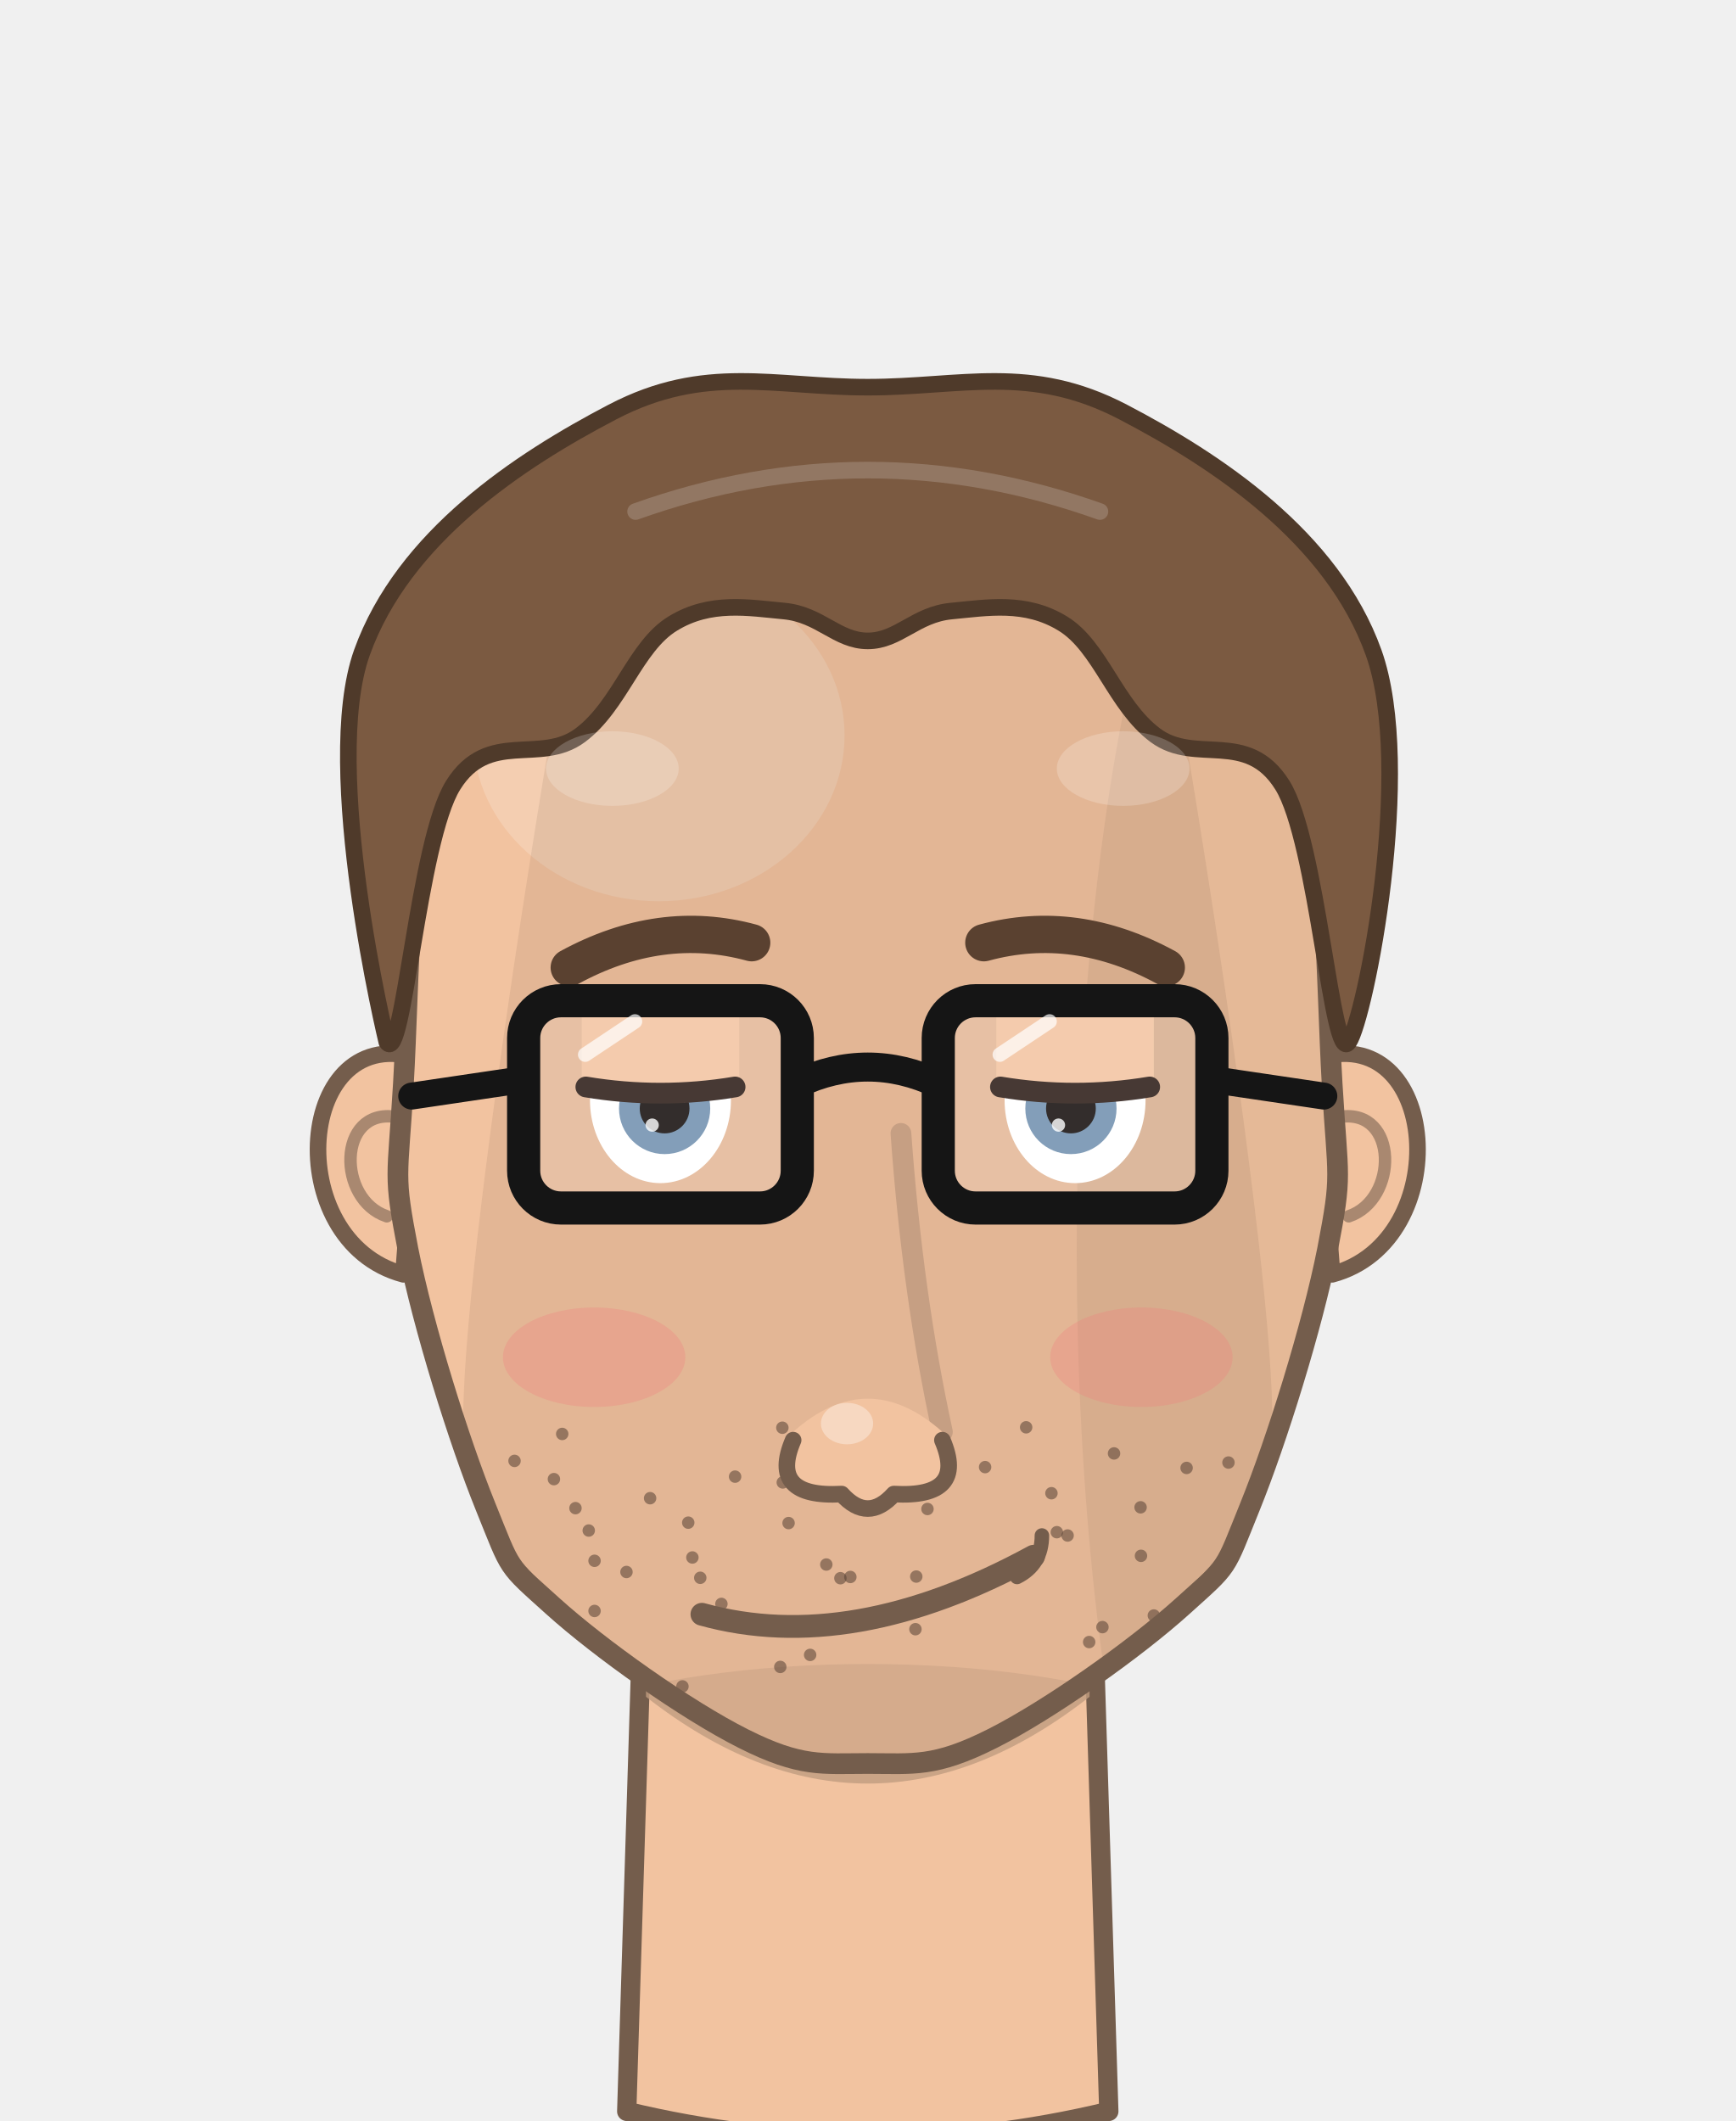
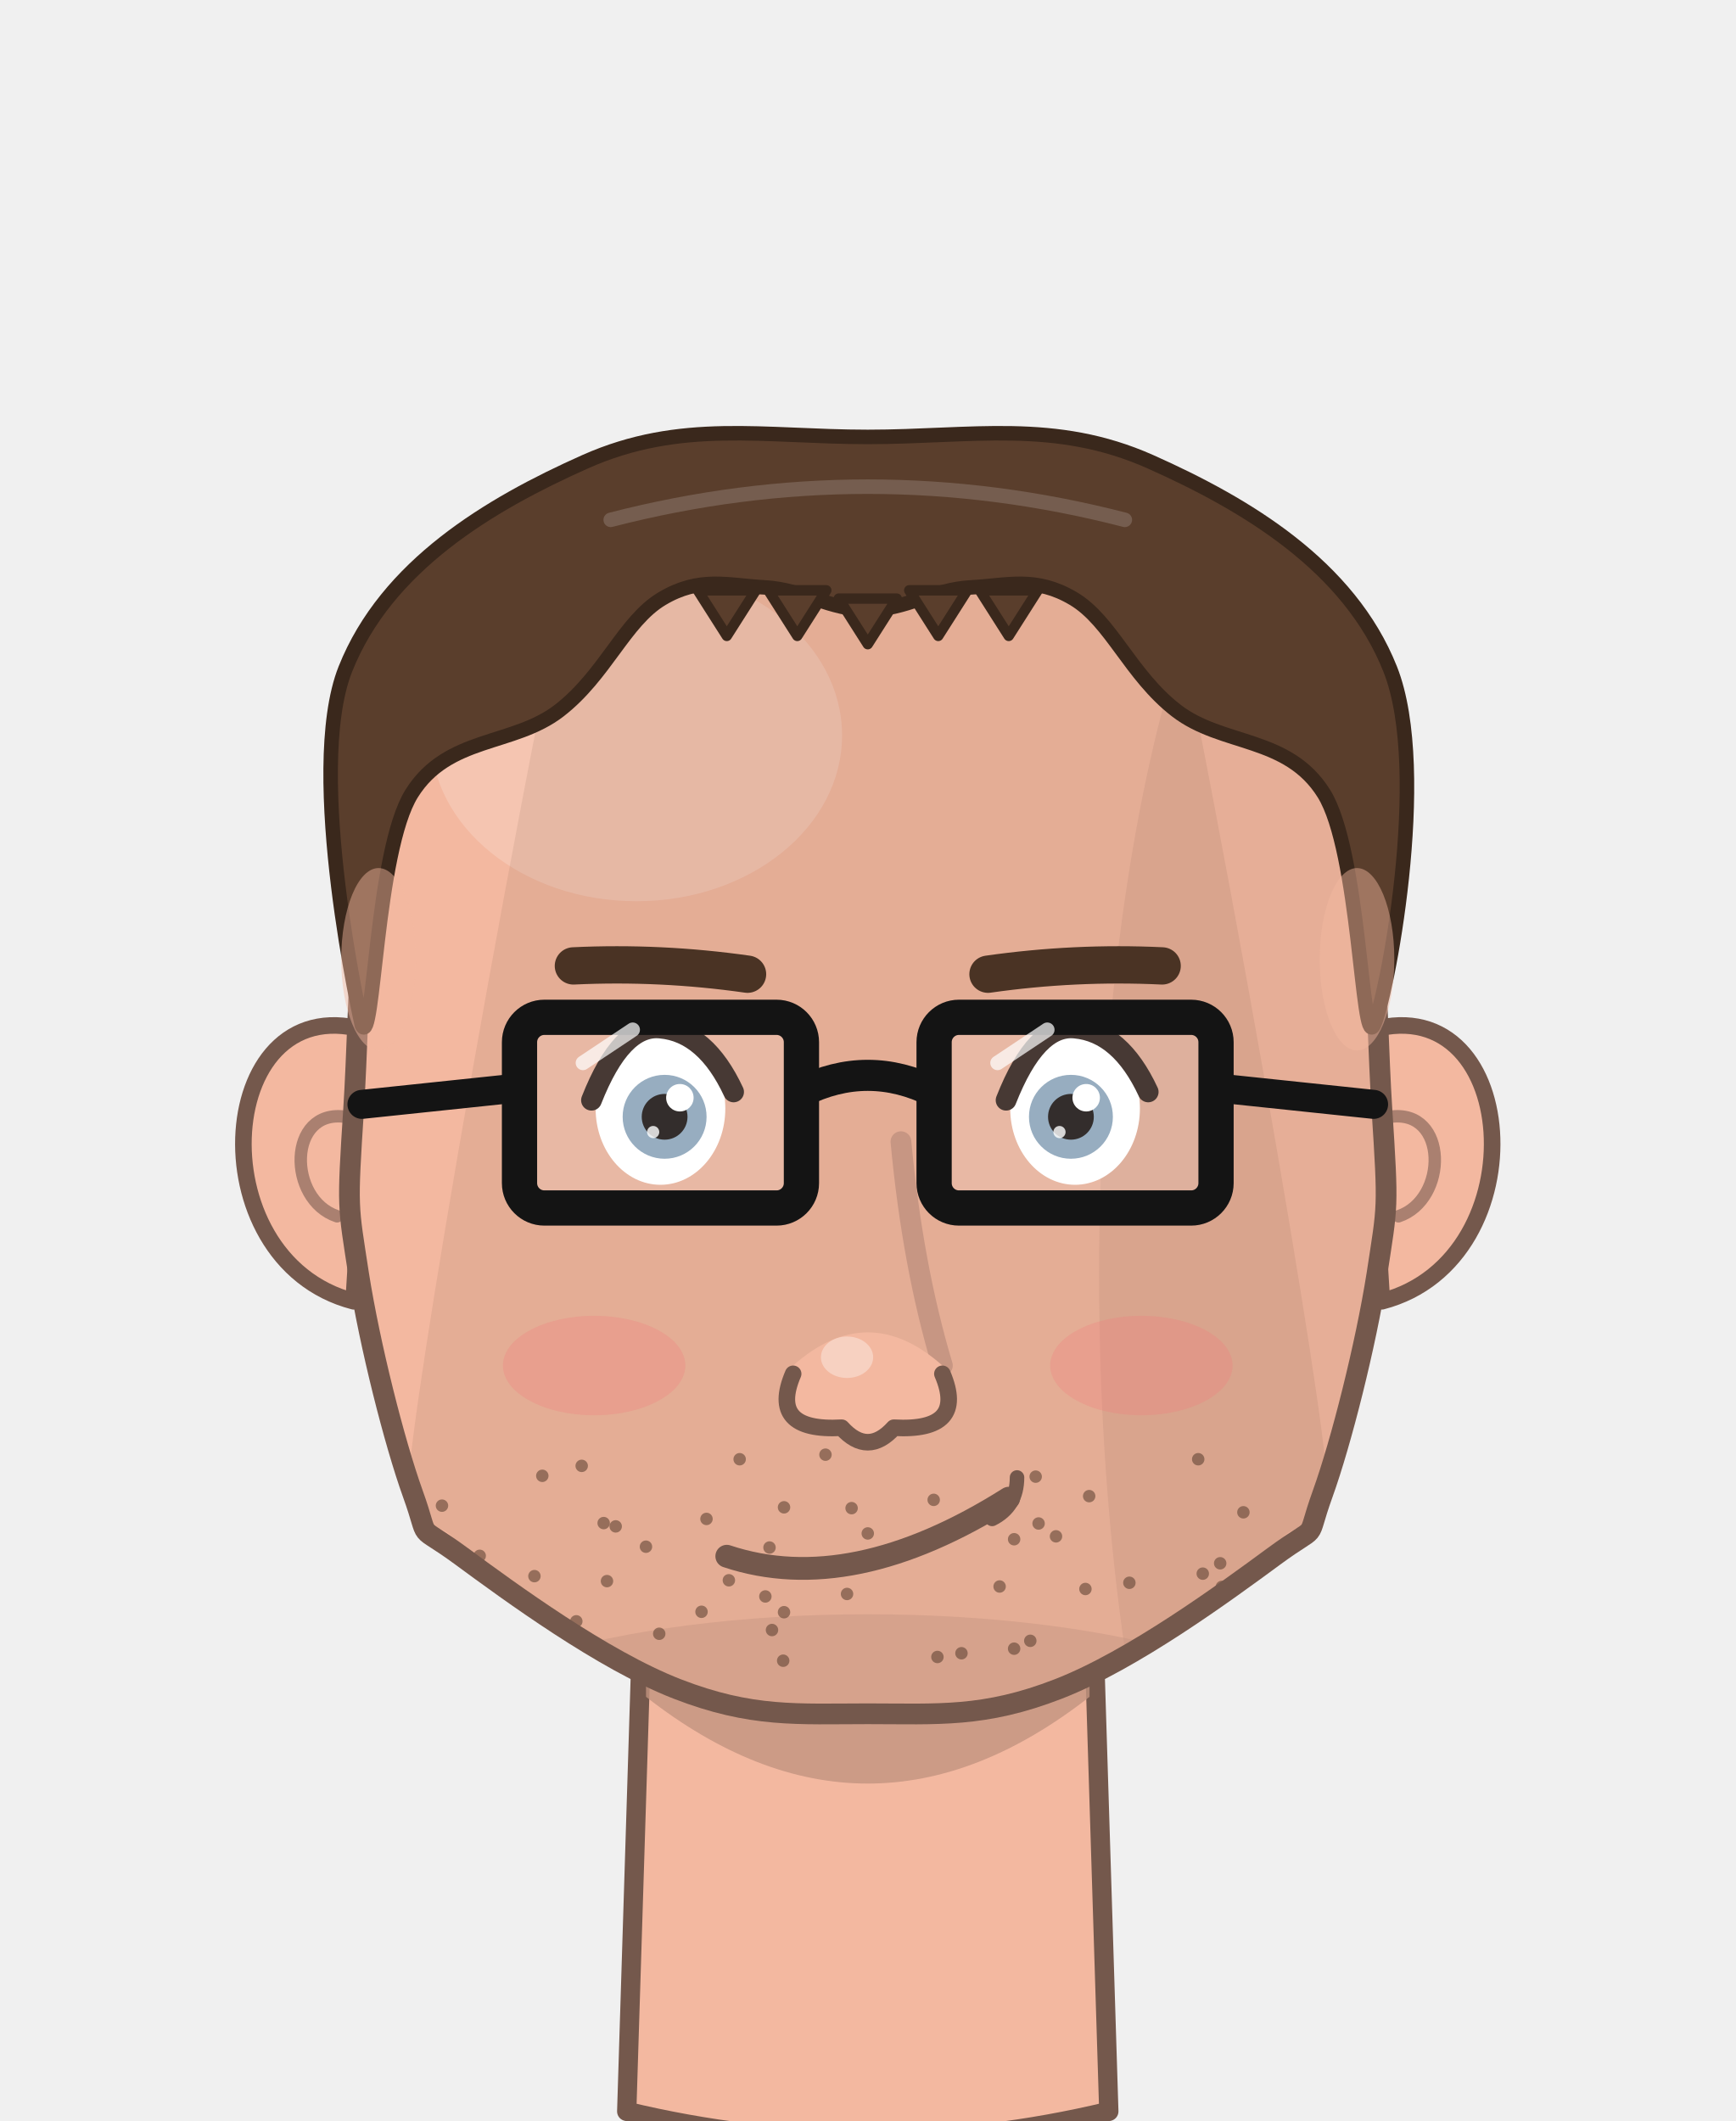
<svg xmlns="http://www.w3.org/2000/svg" viewBox="20 20 360 440" width="360" height="440">
-   <path d="M 154.0,330 L 150.0,458 Q 200.0,470 250.0,458 L 246.0,330 Z" fill="#f2c3a0" stroke="#745d4c" stroke-width="4" stroke-linecap="round" stroke-linejoin="round" />
-   <path d="M 154.0,372 Q 200.0,408 246.0,372 L 246.0,340 L 154.0,340 Z" fill="#c19c80" opacity="0.8" />
+   <path d="M 154.0,330 L 150.0,458 Q 200.0,470 250.0,458 L 246.0,330 Z" fill="#f3b8a0" stroke="#74584c" stroke-width="4" stroke-linecap="round" stroke-linejoin="round" />
+   <path d="M 154.0,372 Q 200.0,408 246.0,372 L 246.0,340 L 154.0,340 Z" fill="#c29380" opacity="0.8" />
  <g transform="translate(0 26) translate(200 236) scale(0.86) translate(-200 -236)">
-     <path d="M 92.0,210 C 62.0,200 58.0,254 88.0,262 Z" fill="#f2c3a0" stroke="#745d4c" stroke-width="4" stroke-linecap="round" stroke-linejoin="round" />
-     <path d="M 86.0,224 C 72.0,222 72.0,244 84.0,248" fill="none" stroke="#a98870" stroke-width="3" stroke-linecap="round" stroke-linejoin="round" />
-     <path d="M 308.0,210 C 338.0,200 342.0,254 312.0,262 Z" fill="#f2c3a0" stroke="#745d4c" stroke-width="4" stroke-linecap="round" stroke-linejoin="round" />
-     <path d="M 314.0,224 C 328.0,222 328.0,244 316.0,248" fill="none" stroke="#a98870" stroke-width="3" stroke-linecap="round" stroke-linejoin="round" />
+     <path d="M 80.0,203.5 C 42.5,191.0 37.5,258.5 76.0,268.5 Z" fill="#f3b8a0" stroke="#74584c" stroke-width="4" stroke-linecap="round" stroke-linejoin="round" />
+     <path d="M 74.0,224 C 60.0,222 60.0,244 72.0,248" fill="none" stroke="#aa8070" stroke-width="3" stroke-linecap="round" stroke-linejoin="round" />
+     <path d="M 320.0,203.5 C 357.5,191.0 362.5,258.5 324.0,268.5 Z" fill="#f3b8a0" stroke="#74584c" stroke-width="4" stroke-linecap="round" stroke-linejoin="round" />
+     <path d="M 326.0,224 C 340.0,222 340.0,244 328.0,248" fill="none" stroke="#aa8070" stroke-width="3" stroke-linecap="round" stroke-linejoin="round" />
    <clipPath id="f-panda">
-       <path d="M 200.0,72.0 C 200.0,72.0 250.5,71.9 269.4,82.0 C 288.3,92.1 295.2,102.4 303.0,127.0 C 310.8,151.6 310.6,192.3 312.0,216.0 C 313.4,239.7 314.5,237.3 310.9,256.0 C 307.2,274.7 298.6,302.2 292.2,318.0 C 285.8,333.8 287.4,331.7 276.0,342.0 C 264.6,352.3 243.9,367.0 230.0,374.0 C 216.1,381.0 211.0,380.0 200.0,380.0 C 189.0,380.0 183.9,381.0 170.0,374.0 C 156.1,367.0 135.4,352.3 124.0,342.0 C 112.6,331.7 114.2,333.8 107.8,318.0 C 101.4,302.2 92.8,274.7 89.1,256.0 C 85.5,237.3 86.6,239.7 88.0,216.0 C 89.4,192.3 89.2,151.6 97.0,127.0 C 104.8,102.4 111.7,92.1 130.6,82.0 C 149.5,71.9 174.5,72.0 200.0,72.0 Z" />
+       <path d="M 200.0,72.0 C 200.0,72.0 256.0,71.9 276.9,82.0 C 297.8,92.1 305.4,101.3 314.1,127.0 C 322.7,152.7 322.4,197.2 324.0,222.0 C 325.6,246.8 325.4,244.9 322.8,262.0 C 320.1,279.1 314.2,302.5 309.7,315.0 C 305.2,327.5 309.7,321.4 298.0,330.0 C 286.3,338.6 264.0,355.0 246.0,362.0 C 228.0,369.0 216.9,368.0 200.0,368.0 C 183.1,368.0 172.0,369.0 154.0,362.0 C 136.0,355.0 113.7,338.6 102.0,330.0 C 90.3,321.4 94.8,327.5 90.3,315.0 C 85.8,302.5 79.9,279.1 77.2,262.0 C 74.6,244.9 74.4,246.8 76.0,222.0 C 77.6,197.2 77.3,152.7 85.9,127.0 C 94.6,101.3 102.2,92.1 123.1,82.0 C 144.0,71.9 171.8,72.0 200.0,72.0 Z" />
    </clipPath>
-     <path d="M 200.0,72.0 C 200.0,72.0 250.5,71.9 269.4,82.0 C 288.3,92.1 295.2,102.4 303.0,127.0 C 310.8,151.6 310.6,192.3 312.0,216.0 C 313.4,239.7 314.5,237.3 310.9,256.0 C 307.2,274.7 298.6,302.2 292.2,318.0 C 285.8,333.8 287.4,331.7 276.0,342.0 C 264.6,352.3 243.9,367.0 230.0,374.0 C 216.1,381.0 211.0,380.0 200.0,380.0 C 189.0,380.0 183.9,381.0 170.0,374.0 C 156.1,367.0 135.4,352.3 124.0,342.0 C 112.6,331.7 114.2,333.8 107.8,318.0 C 101.4,302.2 92.8,274.7 89.1,256.0 C 85.5,237.3 86.6,239.7 88.0,216.0 C 89.4,192.3 89.2,151.6 97.0,127.0 C 104.8,102.4 111.7,92.1 130.6,82.0 C 149.5,71.9 174.5,72.0 200.0,72.0 Z" fill="#f2c3a0" />
+     <path d="M 200.0,72.0 C 200.0,72.0 256.0,71.9 276.9,82.0 C 297.8,92.1 305.4,101.3 314.1,127.0 C 322.7,152.7 322.4,197.2 324.0,222.0 C 325.6,246.8 325.4,244.9 322.8,262.0 C 320.1,279.1 314.2,302.5 309.7,315.0 C 305.2,327.5 309.7,321.4 298.0,330.0 C 286.3,338.6 264.0,355.0 246.0,362.0 C 228.0,369.0 216.9,368.0 200.0,368.0 C 183.1,368.0 172.0,369.0 154.0,362.0 C 136.0,355.0 113.7,338.6 102.0,330.0 C 90.3,321.4 94.8,327.5 90.3,315.0 C 85.8,302.5 79.9,279.1 77.2,262.0 C 74.6,244.9 74.4,246.8 76.0,222.0 C 77.6,197.2 77.3,152.7 85.9,127.0 C 94.6,101.3 102.2,92.1 123.1,82.0 C 144.0,71.9 171.8,72.0 200.0,72.0 Z" fill="#f3b8a0" />
    <g clip-path="url(#f-panda)">
-       <ellipse cx="306.4" cy="256" rx="56.0" ry="215.6" fill="#d0a789" opacity="0.38" />
-       <ellipse cx="200.0" cy="390" rx="100.8" ry="34" fill="#d0a789" opacity="0.45" />
-       <ellipse cx="149.6" cy="132" rx="44.8" ry="40" fill="#ffffff" opacity="0.18" />
-       <path d="M 200.0,-26.0 C 200.0,-26.0 226.3,-79.0 244.0,-24.0 C 261.7,31.0 290.5,207.3 296.3,274.0 C 302.2,340.7 287.1,321.3 276.0,340.0 C 264.9,358.7 249.9,368.3 236.0,376.0 C 222.1,383.7 213.2,382.0 200.0,382.0 C 186.8,382.0 177.9,383.7 164.0,376.0 C 150.1,368.3 135.1,358.7 124.0,340.0 C 112.9,321.3 97.8,340.7 103.7,274.0 C 109.5,207.3 138.3,31.0 156.0,-24.0 C 173.7,-79.0 183.9,-26.0 200.0,-26.0 Z" fill="#6b5140" opacity="0.12" />
-       <circle cx="164.7" cy="341.5" r="1.5" fill="#554033" opacity="0.55" />
-       <circle cx="134.1" cy="343.2" r="1.5" fill="#554033" opacity="0.55" />
-       <circle cx="213.4" cy="310.8" r="1.5" fill="#554033" opacity="0.55" />
-       <circle cx="155.3" cy="361.4" r="1.5" fill="#554033" opacity="0.55" />
-       <circle cx="222.6" cy="339.6" r="1.5" fill="#554033" opacity="0.55" />
-       <circle cx="228.3" cy="308.5" r="1.5" fill="#554033" opacity="0.55" />
-       <circle cx="179.5" cy="312.2" r="1.5" fill="#554033" opacity="0.55" />
-       <circle cx="207.1" cy="310.8" r="1.5" fill="#554033" opacity="0.55" />
-       <circle cx="253.4" cy="350.7" r="1.5" fill="#554033" opacity="0.55" />
-       <circle cx="114.8" cy="307.0" r="1.5" fill="#554033" opacity="0.55" />
-       <circle cx="129.9" cy="357.8" r="1.5" fill="#554033" opacity="0.55" />
-       <circle cx="266.7" cy="354.2" r="1.5" fill="#554033" opacity="0.55" />
-       <circle cx="159.6" cy="335.2" r="1.5" fill="#554033" opacity="0.55" />
-       <circle cx="141.8" cy="333.8" r="1.5" fill="#554033" opacity="0.55" />
-       <circle cx="156.7" cy="321.9" r="1.5" fill="#554033" opacity="0.55" />
-       <circle cx="193.4" cy="335.3" r="1.5" fill="#554033" opacity="0.55" />
-       <circle cx="214.8" cy="307.4" r="1.5" fill="#554033" opacity="0.55" />
-       <circle cx="269.0" cy="344.3" r="1.5" fill="#554033" opacity="0.55" />
-       <circle cx="276.9" cy="308.7" r="1.5" fill="#554033" opacity="0.55" />
-       <circle cx="123.6" cy="343.8" r="1.5" fill="#554033" opacity="0.55" />
-       <circle cx="144.1" cy="360.6" r="1.5" fill="#554033" opacity="0.55" />
-       <circle cx="180.9" cy="322.0" r="1.5" fill="#554033" opacity="0.55" />
-       <circle cx="147.5" cy="316.0" r="1.5" fill="#554033" opacity="0.55" />
-       <circle cx="259.4" cy="305.2" r="1.5" fill="#554033" opacity="0.55" />
-       <circle cx="270.9" cy="365.8" r="1.5" fill="#554033" opacity="0.55" />
-       <circle cx="129.5" cy="318.4" r="1.5" fill="#554033" opacity="0.55" />
-       <circle cx="141.7" cy="363.0" r="1.5" fill="#554033" opacity="0.55" />
-       <circle cx="211.7" cy="334.9" r="1.5" fill="#554033" opacity="0.55" />
-       <circle cx="190.0" cy="332.0" r="1.5" fill="#554033" opacity="0.55" />
-       <circle cx="186.1" cy="353.8" r="1.5" fill="#554033" opacity="0.55" />
-       <circle cx="248.2" cy="325.0" r="1.5" fill="#554033" opacity="0.55" />
-       <circle cx="287.0" cy="307.4" r="1.5" fill="#554033" opacity="0.55" />
-       <circle cx="125.4" cy="361.8" r="1.5" fill="#554033" opacity="0.55" />
-       <circle cx="184.6" cy="306.1" r="1.5" fill="#554033" opacity="0.55" />
-       <circle cx="244.3" cy="314.8" r="1.5" fill="#554033" opacity="0.55" />
-       <circle cx="245.6" cy="324.2" r="1.5" fill="#554033" opacity="0.55" />
-       <circle cx="174.1" cy="347.0" r="1.5" fill="#554033" opacity="0.55" />
-       <circle cx="195.8" cy="335.0" r="1.5" fill="#554033" opacity="0.55" />
-       <circle cx="265.8" cy="318.2" r="1.5" fill="#554033" opacity="0.55" />
-       <circle cx="163.3" cy="344.3" r="1.5" fill="#554033" opacity="0.55" />
-       <circle cx="126.3" cy="300.5" r="1.5" fill="#554033" opacity="0.55" />
-       <circle cx="211.5" cy="347.6" r="1.5" fill="#554033" opacity="0.55" />
-       <circle cx="179.4" cy="299.0" r="1.5" fill="#554033" opacity="0.55" />
-       <circle cx="139.7" cy="357.6" r="1.5" fill="#554033" opacity="0.55" />
-       <circle cx="256.6" cy="347.1" r="1.5" fill="#554033" opacity="0.55" />
-       <circle cx="265.9" cy="329.9" r="1.5" fill="#554033" opacity="0.55" />
-       <circle cx="168.0" cy="310.8" r="1.5" fill="#554033" opacity="0.55" />
-       <circle cx="214.4" cy="318.6" r="1.5" fill="#554033" opacity="0.55" />
-       <circle cx="134.1" cy="331.1" r="1.5" fill="#554033" opacity="0.55" />
-       <circle cx="220.7" cy="338.6" r="1.5" fill="#554033" opacity="0.55" />
-       <circle cx="238.2" cy="298.9" r="1.5" fill="#554033" opacity="0.55" />
-       <circle cx="124.3" cy="311.4" r="1.5" fill="#554033" opacity="0.55" />
-       <circle cx="157.7" cy="330.3" r="1.5" fill="#554033" opacity="0.55" />
-       <circle cx="132.7" cy="323.8" r="1.5" fill="#554033" opacity="0.55" />
-       <circle cx="178.9" cy="356.7" r="1.5" fill="#554033" opacity="0.55" />
+       <ellipse cx="317.8" cy="262" rx="62.0" ry="207.2" fill="#d09e89" opacity="0.38" />
+       <ellipse cx="200.0" cy="378" rx="111.6" ry="34" fill="#d09e89" opacity="0.45" />
+       <ellipse cx="144.2" cy="132" rx="49.6" ry="40" fill="#ffffff" opacity="0.18" />
+       <path d="M 200.0,-26.0 C 200.0,-26.0 224.4,-80.1 244.0,-24.0 C 263.6,32.1 296.7,215.5 306.6,280.0 C 316.5,344.5 308.0,312.6 298.0,328.0 C 288.0,343.4 270.0,356.3 252.0,364.0 C 234.0,371.7 219.1,370.0 200.0,370.0 C 180.9,370.0 166.0,371.7 148.0,364.0 C 130.0,356.3 112.0,343.4 102.0,328.0 C 92.0,312.6 83.5,344.5 93.4,280.0 C 103.3,215.5 136.4,32.1 156.0,-24.0 C 175.6,-80.1 183.9,-26.0 200.0,-26.0 Z" fill="#6b4a36" opacity="0.108" />
+       <circle cx="97.3" cy="317.8" r="1.5" fill="#553b2b" opacity="0.55" />
+       <circle cx="146.5" cy="327.7" r="1.5" fill="#553b2b" opacity="0.55" />
+       <circle cx="279.7" cy="306.6" r="1.5" fill="#553b2b" opacity="0.55" />
+       <circle cx="131.0" cy="308.2" r="1.5" fill="#553b2b" opacity="0.55" />
+       <circle cx="161.1" cy="321.0" r="1.5" fill="#553b2b" opacity="0.55" />
+       <circle cx="195.0" cy="339.1" r="1.5" fill="#553b2b" opacity="0.55" />
+       <circle cx="222.6" cy="353.4" r="1.5" fill="#553b2b" opacity="0.55" />
+       <circle cx="133.4" cy="354.8" r="1.5" fill="#553b2b" opacity="0.55" />
+       <circle cx="179.8" cy="318.2" r="1.5" fill="#553b2b" opacity="0.55" />
+       <circle cx="200.2" cy="302.6" r="1.5" fill="#553b2b" opacity="0.55" />
+       <circle cx="235.3" cy="325.9" r="1.5" fill="#553b2b" opacity="0.55" />
+       <circle cx="105.8" cy="333.8" r="1.5" fill="#553b2b" opacity="0.55" />
+       <circle cx="159.9" cy="343.4" r="1.5" fill="#553b2b" opacity="0.55" />
+       <circle cx="166.5" cy="335.8" r="1.5" fill="#553b2b" opacity="0.55" />
+       <circle cx="300.1" cy="340.6" r="1.5" fill="#553b2b" opacity="0.55" />
+       <circle cx="239.2" cy="350.4" r="1.5" fill="#553b2b" opacity="0.55" />
+       <circle cx="200.0" cy="324.5" r="1.5" fill="#553b2b" opacity="0.55" />
+       <circle cx="175.3" cy="339.7" r="1.5" fill="#553b2b" opacity="0.55" />
+       <circle cx="215.9" cy="316.4" r="1.5" fill="#553b2b" opacity="0.55" />
+       <circle cx="136.3" cy="322.0" r="1.5" fill="#553b2b" opacity="0.55" />
+       <circle cx="139.2" cy="322.8" r="1.5" fill="#553b2b" opacity="0.55" />
+       <circle cx="179.8" cy="343.5" r="1.5" fill="#553b2b" opacity="0.55" />
+       <circle cx="285.0" cy="331.7" r="1.5" fill="#553b2b" opacity="0.55" />
+       <circle cx="216.8" cy="354.3" r="1.5" fill="#553b2b" opacity="0.55" />
+       <circle cx="297.4" cy="341.2" r="1.5" fill="#553b2b" opacity="0.55" />
+       <circle cx="290.6" cy="319.4" r="1.5" fill="#553b2b" opacity="0.55" />
+       <circle cx="176.3" cy="327.9" r="1.5" fill="#553b2b" opacity="0.55" />
+       <circle cx="252.5" cy="337.9" r="1.5" fill="#553b2b" opacity="0.55" />
+       <circle cx="253.4" cy="315.5" r="1.5" fill="#553b2b" opacity="0.55" />
+       <circle cx="285.4" cy="337.4" r="1.5" fill="#553b2b" opacity="0.55" />
+       <circle cx="169.1" cy="306.6" r="1.5" fill="#553b2b" opacity="0.55" />
+       <circle cx="176.9" cy="347.8" r="1.5" fill="#553b2b" opacity="0.55" />
+       <circle cx="240.5" cy="310.8" r="1.5" fill="#553b2b" opacity="0.55" />
+       <circle cx="129.7" cy="345.7" r="1.5" fill="#553b2b" opacity="0.55" />
+       <circle cx="235.3" cy="352.3" r="1.5" fill="#553b2b" opacity="0.55" />
+       <circle cx="189.8" cy="305.5" r="1.5" fill="#553b2b" opacity="0.55" />
+       <circle cx="179.6" cy="355.2" r="1.5" fill="#553b2b" opacity="0.55" />
+       <circle cx="241.2" cy="322.1" r="1.5" fill="#553b2b" opacity="0.55" />
+       <circle cx="106.4" cy="329.9" r="1.5" fill="#553b2b" opacity="0.55" />
+       <circle cx="245.4" cy="325.2" r="1.5" fill="#553b2b" opacity="0.55" />
+       <circle cx="121.5" cy="310.6" r="1.5" fill="#553b2b" opacity="0.55" />
+       <circle cx="287.9" cy="337.3" r="1.5" fill="#553b2b" opacity="0.55" />
+       <circle cx="196.1" cy="318.4" r="1.5" fill="#553b2b" opacity="0.55" />
+       <circle cx="263.1" cy="336.4" r="1.5" fill="#553b2b" opacity="0.55" />
+       <circle cx="149.7" cy="348.7" r="1.5" fill="#553b2b" opacity="0.55" />
+       <circle cx="280.8" cy="334.2" r="1.5" fill="#553b2b" opacity="0.55" />
+       <circle cx="231.8" cy="337.3" r="1.5" fill="#553b2b" opacity="0.55" />
+       <circle cx="137.1" cy="336.0" r="1.5" fill="#553b2b" opacity="0.55" />
+       <circle cx="119.6" cy="334.8" r="1.5" fill="#553b2b" opacity="0.55" />
    </g>
-     <path d="M 200.0,72.0 C 200.0,72.0 250.5,71.9 269.4,82.0 C 288.3,92.1 295.2,102.4 303.0,127.0 C 310.8,151.6 310.6,192.3 312.0,216.0 C 313.4,239.7 314.5,237.3 310.9,256.0 C 307.2,274.7 298.6,302.2 292.2,318.0 C 285.8,333.8 287.4,331.7 276.0,342.0 C 264.6,352.3 243.9,367.0 230.0,374.0 C 216.1,381.0 211.0,380.0 200.0,380.0 C 189.0,380.0 183.9,381.0 170.0,374.0 C 156.1,367.0 135.4,352.3 124.0,342.0 C 112.6,331.7 114.2,333.8 107.8,318.0 C 101.4,302.2 92.8,274.7 89.1,256.0 C 85.5,237.3 86.6,239.7 88.0,216.0 C 89.4,192.3 89.2,151.6 97.0,127.0 C 104.8,102.4 111.7,92.1 130.6,82.0 C 149.5,71.9 174.5,72.0 200.0,72.0 Z" fill="none" stroke="#745d4c" stroke-width="5" stroke-linecap="round" stroke-linejoin="round" />
-     <ellipse cx="134.0" cy="282" rx="22" ry="12" fill="#f07a7a" opacity="0.28" />
-     <ellipse cx="266.0" cy="282" rx="22" ry="12" fill="#f07a7a" opacity="0.28" />
-     <ellipse cx="150.0" cy="220" rx="17.0" ry="20.0" fill="#ffffff" />
-     <circle cx="151.0" cy="222" r="11.0" fill="#6f8fae" />
-     <circle cx="151.0" cy="222" r="6.0" fill="#120c0a" />
-     <circle cx="155.0" cy="217.0" r="3.6" fill="#ffffff" />
-     <circle cx="148.0" cy="226.0" r="1.6" fill="#ffffff" opacity="0.8" />
-     <path d="M 131.0,196.0 L 169.0,196.0 L 169.0,216.8 Q 150.0,219.8 131.0,216.8 Z" fill="#f2c3a0" />
-     <path d="M 132.0,216.8 Q 150.0,219.8 168.0,216.8" fill="none" stroke="#2a1a14" stroke-width="5" stroke-linecap="round" stroke-linejoin="round" />
-     <ellipse cx="250.0" cy="220" rx="17.0" ry="20.0" fill="#ffffff" />
-     <circle cx="249.0" cy="222" r="11.0" fill="#6f8fae" />
-     <circle cx="249.0" cy="222" r="6.0" fill="#120c0a" />
-     <circle cx="253.0" cy="217.0" r="3.6" fill="#ffffff" />
-     <circle cx="246.0" cy="226.0" r="1.6" fill="#ffffff" opacity="0.8" />
-     <path d="M 231.0,196.0 L 269.0,196.0 L 269.0,216.8 Q 250.0,219.8 231.0,216.8 Z" fill="#f2c3a0" />
-     <path d="M 232.0,216.8 Q 250.0,219.8 268.0,216.8" fill="none" stroke="#2a1a14" stroke-width="5" stroke-linecap="round" stroke-linejoin="round" />
-     <path d="M 172.0,182.0 Q 150.0,176.0 128.0,188.0" fill="none" stroke="#5a4130" stroke-width="9" stroke-linecap="round" stroke-linejoin="round" />
-     <path d="M 228.0,182.0 Q 250.0,176.0 272.0,188.0" fill="none" stroke="#5a4130" stroke-width="9" stroke-linecap="round" stroke-linejoin="round" />
-     <path d="M 208.0,228 Q 210.8,267.0 218.0,300" fill="none" stroke="#c69f83" stroke-width="5" stroke-linecap="round" stroke-linejoin="round" />
-     <path d="M 182.0,300 Q 200.0,284 218.0,300 Q 224.0,316 206.3,315 Q 200.0,322 193.7,315 Q 176.0,316 182.0,300 Z" fill="#f2c3a0" />
-     <path d="M 182.0,302 Q 176.0,316 193.7,315 Q 200.0,322 206.3,315 Q 224.0,316 218.0,302" fill="none" stroke="#745d4c" stroke-width="4" stroke-linecap="round" stroke-linejoin="round" />
-     <ellipse cx="195.0" cy="298" rx="6.3" ry="5" fill="#ffffff" opacity="0.35" />
-     <path d="M 160.0,344 Q 196.0,354 240.0,330" fill="none" stroke="#745d4c" stroke-width="5.5" stroke-linecap="round" stroke-linejoin="round" />
-     <path d="M 242.0,325 Q 242.0,332 236.0,335" fill="none" stroke="#745d4c" stroke-width="3.5" stroke-linecap="round" stroke-linejoin="round" />
-     <path d="M 84.0,206.0 C 84.0,206.0 68.0,139.9 78.0,112.0 C 88.0,84.1 116.0,65.7 138.4,54.0 C 160.8,42.3 177.4,48.0 200.0,48.0 C 222.6,48.0 239.2,42.3 261.6,54.0 C 284.0,65.7 312.0,84.1 322.0,112.0 C 332.0,139.9 320.0,200.1 316.0,206.0 C 312.0,211.9 308.5,157.6 300.0,144.0 C 291.5,130.4 279.1,139.2 269.4,132.0 C 259.7,124.8 256.1,110.5 247.0,105.0 C 238.0,99.5 228.8,101.2 220.2,102.0 C 211.5,102.8 207.4,109.2 200.0,109.2 C 192.6,109.2 188.5,102.8 179.8,102.0 C 171.2,101.2 162.0,99.5 153.0,105.0 C 143.9,110.5 140.3,124.8 130.6,132.0 C 120.9,139.2 108.5,130.4 100.0,144.0 C 91.5,157.6 88.0,211.9 84.0,206.0 Z" fill="#7b5a41" stroke="#4f3a2a" stroke-width="4" stroke-linecap="round" stroke-linejoin="round" />
-     <path d="M 144.0,78 Q 200.0,58 256.0,78" fill="none" stroke="#a28b7a" stroke-width="4" stroke-linecap="round" stroke-linejoin="round" opacity="0.6" />
-     <ellipse cx="138.4" cy="140" rx="16" ry="9" fill="#ffffff" opacity="0.2" />
-     <ellipse cx="261.6" cy="140" rx="16" ry="9" fill="#ffffff" opacity="0.2" />
-     <rect x="117.0" y="196" width="66" height="50" rx="9" fill="#ffffff" fill-opacity="0.14" stroke="#151515" stroke-width="8" />
-     <path d="M 131.85,209 l 12,-8" fill="none" stroke="#ffffff" stroke-width="3.5" stroke-linecap="round" stroke-linejoin="round" opacity="0.7" />
-     <path d="M 117.0,215 L 90.0,219" fill="none" stroke="#151515" stroke-width="6.5" stroke-linecap="round" stroke-linejoin="round" />
-     <rect x="217.0" y="196" width="66" height="50" rx="9" fill="#ffffff" fill-opacity="0.14" stroke="#151515" stroke-width="8" />
-     <path d="M 231.85,209 l 12,-8" fill="none" stroke="#ffffff" stroke-width="3.5" stroke-linecap="round" stroke-linejoin="round" opacity="0.7" />
-     <path d="M 283.0,215 L 310.0,219" fill="none" stroke="#151515" stroke-width="6.5" stroke-linecap="round" stroke-linejoin="round" />
-     <path d="M 183.0,216 Q 200.0,208 217.0,216" fill="none" stroke="#151515" stroke-width="7" stroke-linecap="round" stroke-linejoin="round" />
+     <path d="M 200.0,72.0 C 200.0,72.0 256.0,71.9 276.9,82.0 C 297.8,92.1 305.4,101.3 314.1,127.0 C 322.7,152.7 322.4,197.2 324.0,222.0 C 325.6,246.8 325.4,244.9 322.8,262.0 C 320.1,279.1 314.2,302.5 309.7,315.0 C 305.2,327.5 309.7,321.4 298.0,330.0 C 286.3,338.6 264.0,355.0 246.0,362.0 C 228.0,369.0 216.9,368.0 200.0,368.0 C 183.1,368.0 172.0,369.0 154.0,362.0 C 136.0,355.0 113.7,338.6 102.0,330.0 C 90.3,321.4 94.8,327.5 90.3,315.0 C 85.8,302.5 79.9,279.1 77.2,262.0 C 74.6,244.9 74.4,246.8 76.0,222.0 C 77.6,197.2 77.3,152.7 85.9,127.0 C 94.6,101.3 102.2,92.1 123.1,82.0 C 144.0,71.9 171.8,72.0 200.0,72.0 Z" fill="none" stroke="#74584c" stroke-width="5" stroke-linecap="round" stroke-linejoin="round" />
+     <ellipse cx="134.0" cy="284" rx="22" ry="12" fill="#f07a7a" opacity="0.28" />
+     <ellipse cx="266.0" cy="284" rx="22" ry="12" fill="#f07a7a" opacity="0.28" />
+     <ellipse cx="150.0" cy="222" rx="15.64" ry="18.4" fill="#ffffff" />
+     <circle cx="151.0" cy="224" r="10.12" fill="#86a0b6" />
+     <circle cx="151.0" cy="224" r="5.52" fill="#120c0a" />
+     <circle cx="154.68" cy="219.4" r="3.312" fill="#ffffff" />
+     <circle cx="148.24" cy="227.68" r="1.472" fill="#ffffff" opacity="0.8" />
+     <path d="M 133.36,220 Q 140.616,201.6 150.0,202.6 Q 160.948,203.6 167.64,218" fill="none" stroke="#2a1a14" stroke-width="5" stroke-linecap="round" stroke-linejoin="round" />
+     <ellipse cx="250.0" cy="222" rx="15.64" ry="18.4" fill="#ffffff" />
+     <circle cx="249.0" cy="224" r="10.12" fill="#86a0b6" />
+     <circle cx="249.0" cy="224" r="5.52" fill="#120c0a" />
+     <circle cx="252.68" cy="219.4" r="3.312" fill="#ffffff" />
+     <circle cx="246.24" cy="227.68" r="1.472" fill="#ffffff" opacity="0.8" />
+     <path d="M 233.36,220 Q 240.616,201.6 250.0,202.6 Q 260.948,203.6 267.64,218" fill="none" stroke="#2a1a14" stroke-width="5" stroke-linecap="round" stroke-linejoin="round" />
+     <path d="M 171.0,189.6 Q 150.0,186.6 129.0,187.6" fill="none" stroke="#4a3324" stroke-width="9" stroke-linecap="round" stroke-linejoin="round" />
+     <path d="M 229.0,189.6 Q 250.0,186.6 271.0,187.6" fill="none" stroke="#4a3324" stroke-width="9" stroke-linecap="round" stroke-linejoin="round" />
+     <path d="M 208.0,230 Q 210.8,260.0 218.0,284" fill="none" stroke="#c79683" stroke-width="5" stroke-linecap="round" stroke-linejoin="round" />
+     <path d="M 182.0,284 Q 200.0,268 218.0,284 Q 224.0,300 206.3,299 Q 200.0,306 193.7,299 Q 176.0,300 182.0,284 Z" fill="#f3b8a0" />
+     <path d="M 182.0,286 Q 176.0,300 193.7,299 Q 200.0,306 206.3,299 Q 224.0,300 218.0,286" fill="none" stroke="#74584c" stroke-width="4" stroke-linecap="round" stroke-linejoin="round" />
+     <ellipse cx="195.0" cy="282" rx="6.3" ry="5" fill="#ffffff" opacity="0.35" />
+     <path d="M 166.0,330 Q 196.0,340 234.0,316" fill="none" stroke="#74584c" stroke-width="5.5" stroke-linecap="round" stroke-linejoin="round" />
+     <path d="M 236.0,311 Q 236.0,318 230.0,321" fill="none" stroke="#74584c" stroke-width="3.5" stroke-linecap="round" stroke-linejoin="round" />
+     <path d="M 78.0,202.0 C 78.0,202.0 64.1,140.9 74.0,116.0 C 83.9,91.1 108.7,76.3 131.8,66.0 C 154.9,55.7 175.0,60.0 200.0,60.0 C 225.0,60.0 245.1,55.7 268.2,66.0 C 291.3,76.3 316.1,91.1 326.0,116.0 C 335.9,140.9 324.9,196.5 322.0,202.0 C 319.1,207.5 318.7,159.9 310.0,146.0 C 301.3,132.1 285.5,134.6 274.4,126.0 C 263.3,117.4 258.7,104.4 249.6,99.0 C 240.5,93.6 233.9,95.8 224.8,96.3 C 215.7,96.8 209.1,101.7 200.0,101.7 C 190.9,101.7 184.3,96.8 175.2,96.3 C 166.1,95.8 159.5,93.6 150.4,99.0 C 141.3,104.4 136.7,117.4 125.6,126.0 C 114.5,134.6 98.7,132.1 90.0,146.0 C 81.3,159.9 80.9,207.5 78.0,202.0 Z" fill="#5a3e2c" stroke="#3a281c" stroke-width="3.5" stroke-linecap="round" stroke-linejoin="round" />
+     <path d="M 159.0,97.0 L 166.0,108.0 L 173.0,97.0 Z" fill="#5a3e2c" stroke="#3a281c" stroke-width="2.5" stroke-linecap="round" stroke-linejoin="round" />
+     <path d="M 176.0,97.0 L 183.0,108.0 L 190.0,97.0 Z" fill="#5a3e2c" stroke="#3a281c" stroke-width="2.5" stroke-linecap="round" stroke-linejoin="round" />
+     <path d="M 193.0,99.0 L 200.0,110.0 L 207.0,99.0 Z" fill="#5a3e2c" stroke="#3a281c" stroke-width="2.5" stroke-linecap="round" stroke-linejoin="round" />
+     <path d="M 210.0,97.0 L 217.0,108.0 L 224.0,97.0 Z" fill="#5a3e2c" stroke="#3a281c" stroke-width="2.5" stroke-linecap="round" stroke-linejoin="round" />
+     <path d="M 227.0,97.0 L 234.0,108.0 L 241.0,97.0 Z" fill="#5a3e2c" stroke="#3a281c" stroke-width="2.5" stroke-linecap="round" stroke-linejoin="round" />
+     <ellipse cx="82.0" cy="186" rx="9" ry="22" fill="#f3b8a0" opacity="0.45" />
+     <ellipse cx="318.0" cy="186" rx="9" ry="22" fill="#f3b8a0" opacity="0.45" />
+     <path d="M 138.0,80 Q 200.0,64 262.0,80" fill="none" stroke="#8b776b" stroke-width="3.5" stroke-linecap="round" stroke-linejoin="round" opacity="0.55" />
+     <rect x="116.0" y="200" width="68" height="46" rx="6" fill="#ffffff" fill-opacity="0.14" stroke="#141414" stroke-width="8.5" />
+     <path d="M 131.3,211 l 12,-8" fill="none" stroke="#ffffff" stroke-width="3.5" stroke-linecap="round" stroke-linejoin="round" opacity="0.7" />
+     <path d="M 116.0,217 L 78.0,221" fill="none" stroke="#141414" stroke-width="7.0" stroke-linecap="round" stroke-linejoin="round" />
+     <rect x="216.0" y="200" width="68" height="46" rx="6" fill="#ffffff" fill-opacity="0.14" stroke="#141414" stroke-width="8.5" />
+     <path d="M 231.3,211 l 12,-8" fill="none" stroke="#ffffff" stroke-width="3.5" stroke-linecap="round" stroke-linejoin="round" opacity="0.7" />
+     <path d="M 284.0,217 L 322.0,221" fill="none" stroke="#141414" stroke-width="7.0" stroke-linecap="round" stroke-linejoin="round" />
+     <path d="M 184.0,218 Q 200.0,210 216.0,218" fill="none" stroke="#141414" stroke-width="7.5" stroke-linecap="round" stroke-linejoin="round" />
  </g>
</svg>
